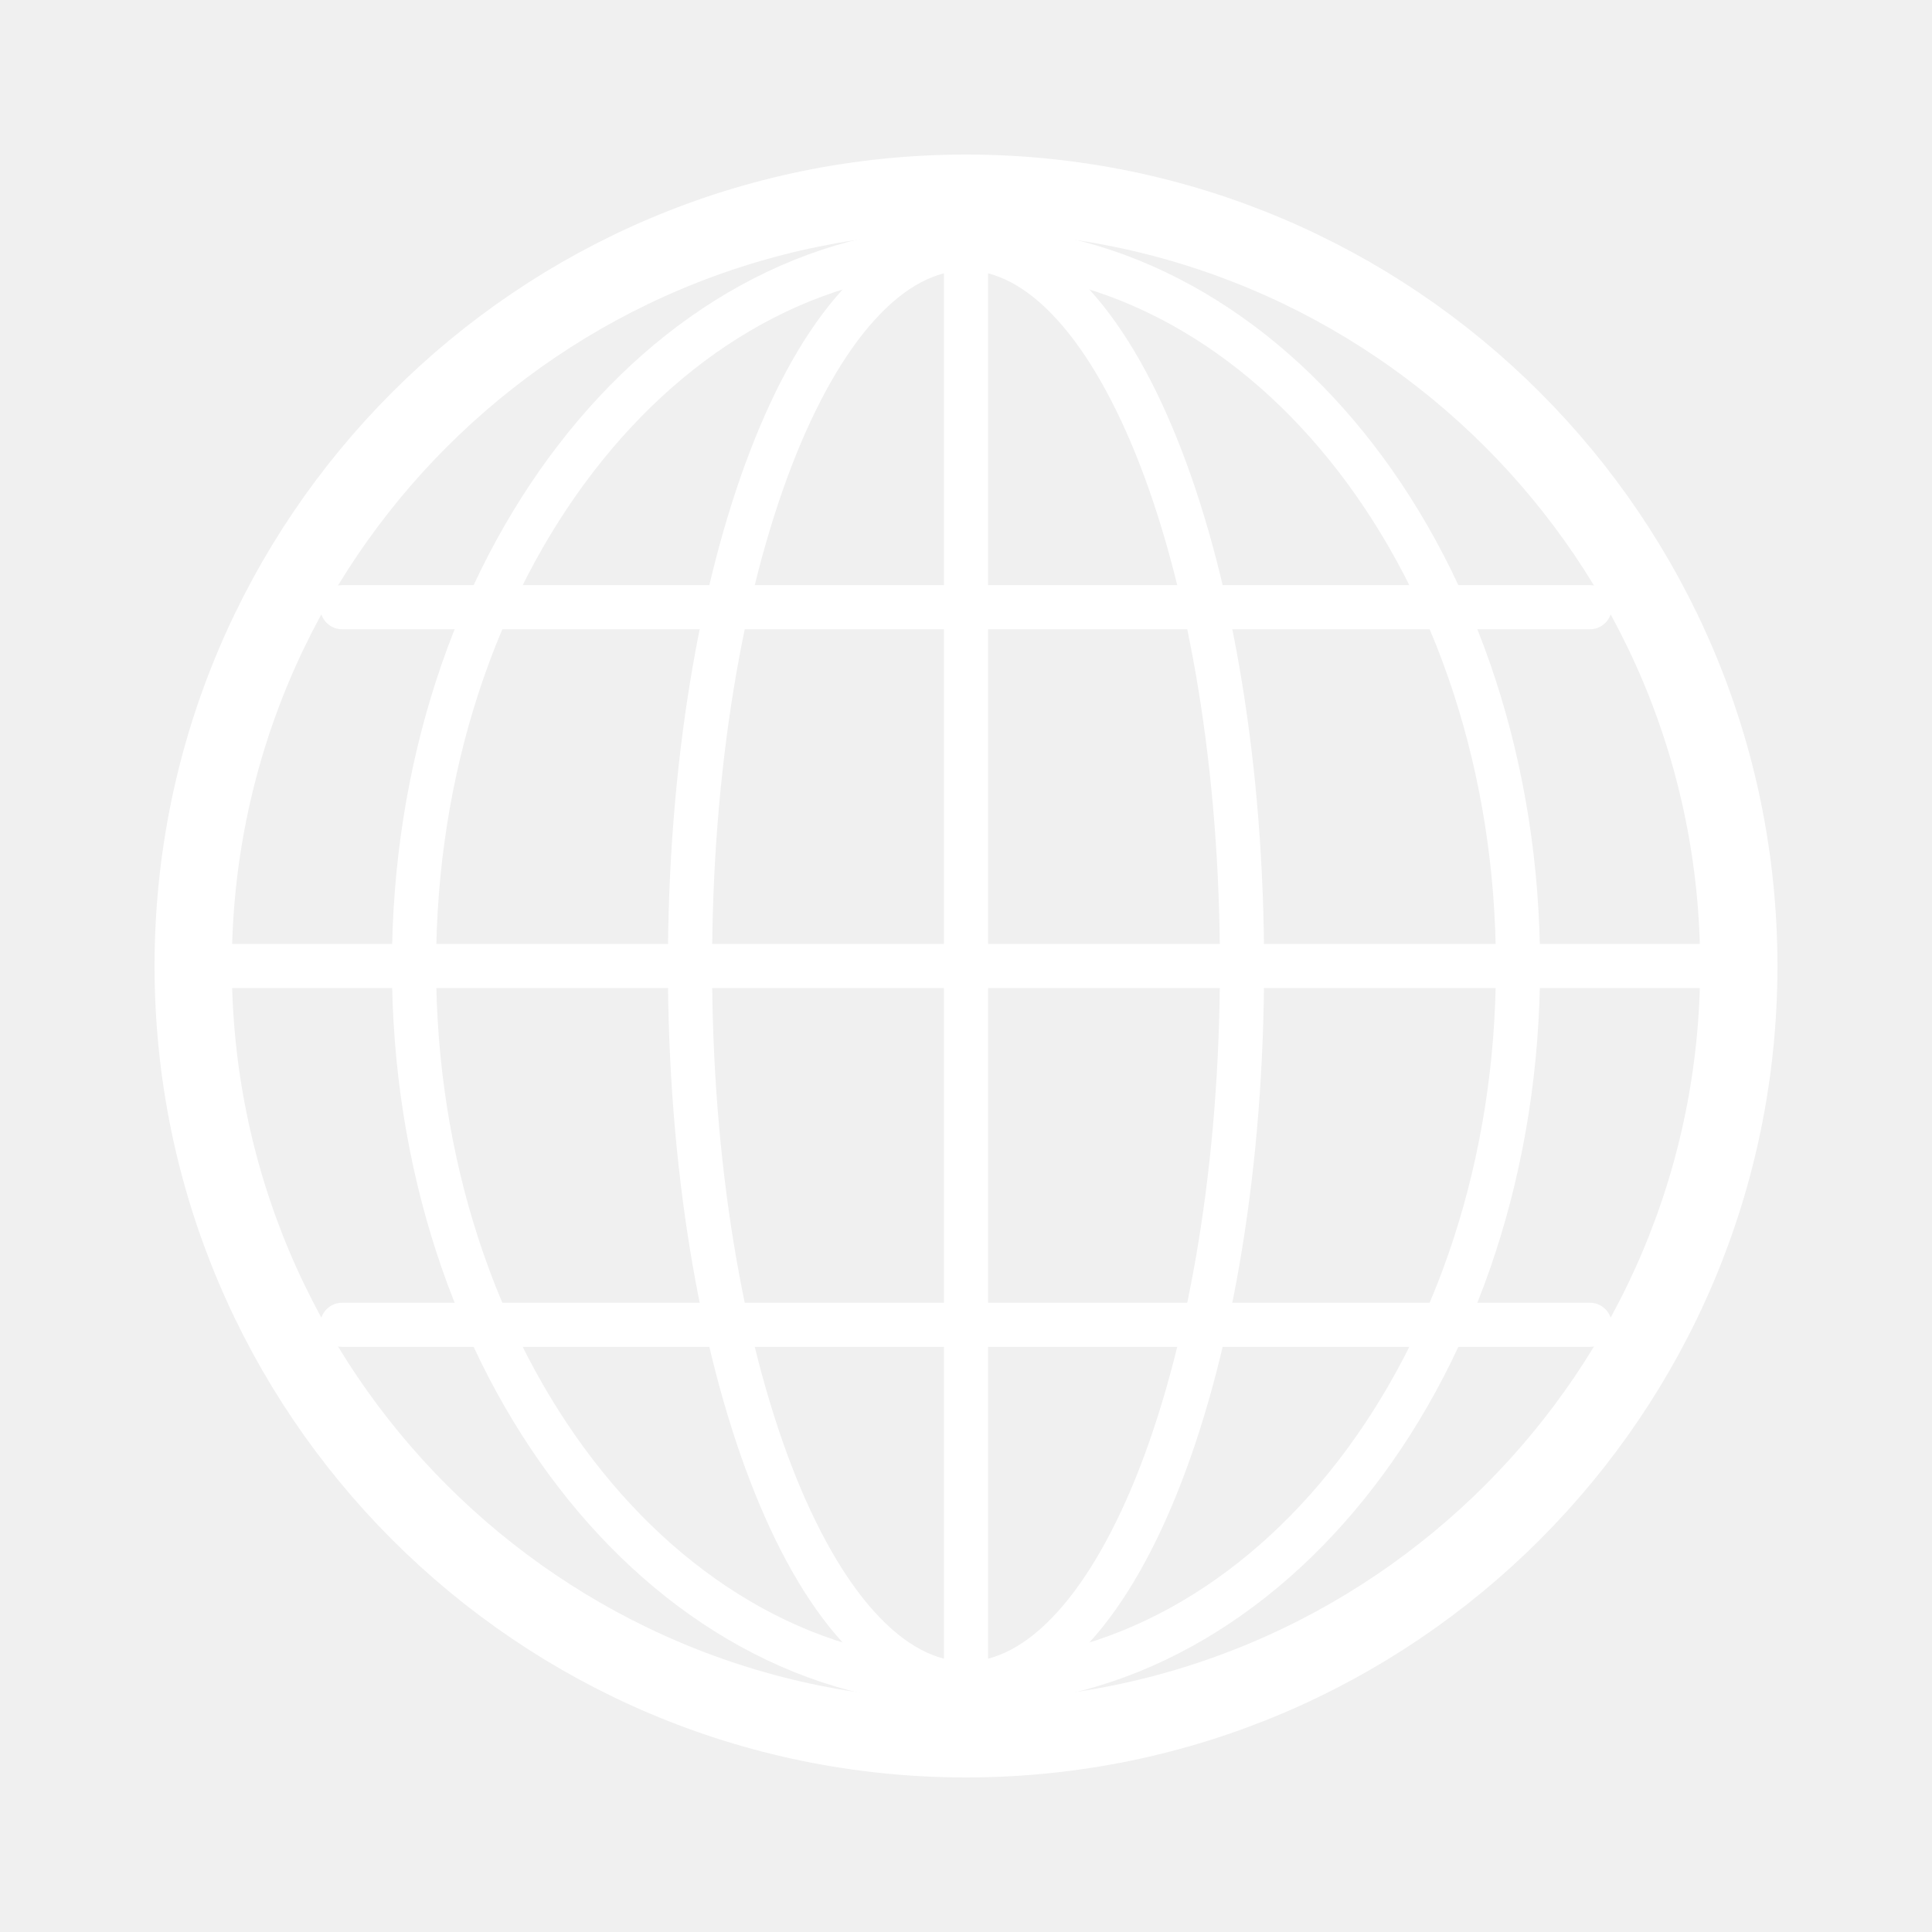
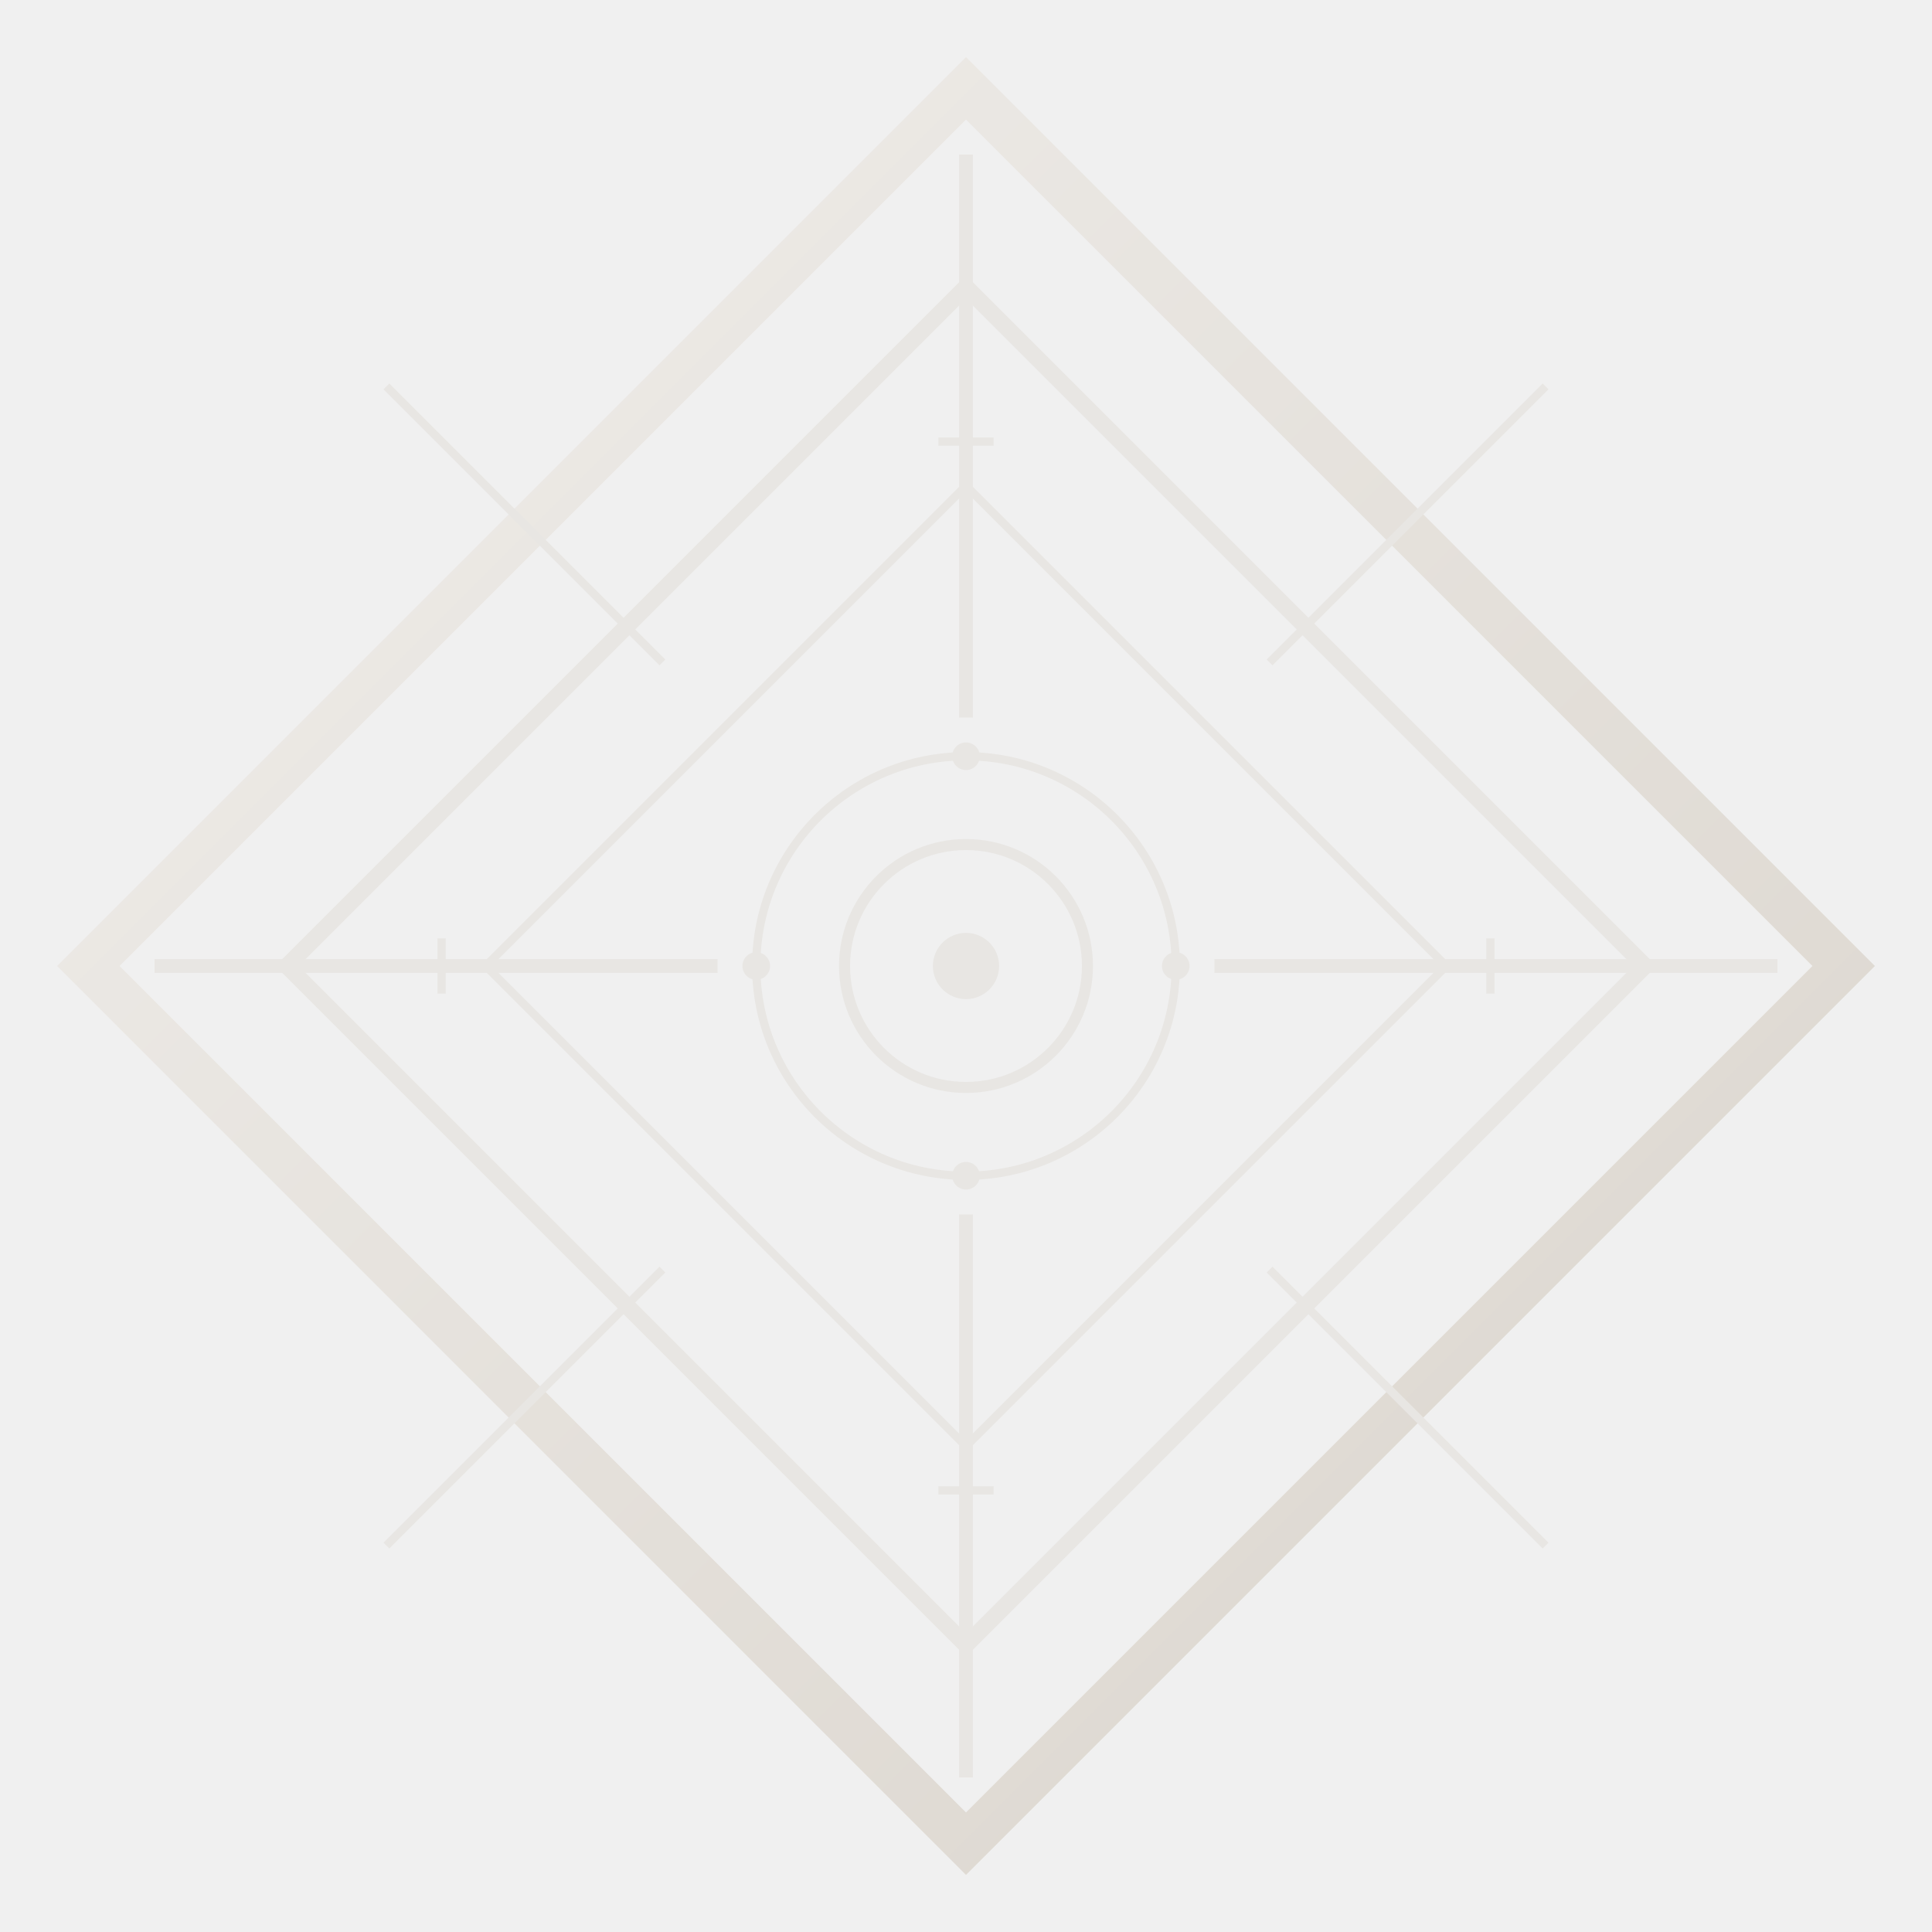
<svg xmlns="http://www.w3.org/2000/svg" viewBox="0 0 350 350">
-   <circle cx="175" cy="175" r="140" fill="none" stroke="#ffffff" stroke-width="14" />
-   <g fill="none" stroke="#ffffff" stroke-width="8" stroke-linecap="round">
-     <line x1="35" y1="175" x2="315" y2="175" />
-     <line x1="62" y1="110" x2="288" y2="110" />
-     <line x1="62" y1="240" x2="288" y2="240" />
-     <ellipse cx="175" cy="175" rx="50" ry="130" />
-     <ellipse cx="175" cy="175" rx="100" ry="130" />
-     <line x1="175" y1="45" x2="175" y2="305" />
-   </g>
+   <defs>
+     <linearGradient id="emblem-glow" x1="0" y1="0" x2="1" y2="1">
+       <stop offset="0%" stop-color="#f0eeeb" />
+       <stop offset="100%" stop-color="#dad4cc" />
+     </linearGradient>
+   </defs>
+   <polygon points="175,16 334,175 175,334 16,175" fill="none" stroke="url(#emblem-glow)" stroke-width="8" stroke-linejoin="miter" />
+   <polygon points="175,52 298,175 175,298 52,175" fill="none" stroke="#e8e6e3" stroke-width="3" stroke-linejoin="miter" />
+   <polygon points="175,88 262,175 175,262 88,175" fill="none" stroke="#e8e6e3" stroke-width="1.5" stroke-linejoin="miter" />
+   <line x1="175" y1="28" x2="175" y2="130" stroke="#e8e6e3" stroke-width="2.5" />
+   <line x1="175" y1="220" x2="175" y2="322" stroke="#e8e6e3" stroke-width="2.5" />
+   <line x1="28" y1="175" x2="130" y2="175" stroke="#e8e6e3" stroke-width="2.5" />
+   <line x1="220" y1="175" x2="322" y2="175" stroke="#e8e6e3" stroke-width="2.5" />
+   <line x1="70" y1="70" x2="120" y2="120" stroke="#e8e6e3" stroke-width="1.5" />
+   <line x1="280" y1="70" x2="230" y2="120" stroke="#e8e6e3" stroke-width="1.5" />
+   <line x1="70" y1="280" x2="120" y2="230" stroke="#e8e6e3" stroke-width="1.5" />
+   <line x1="280" y1="280" x2="230" y2="230" stroke="#e8e6e3" stroke-width="1.5" />
+   <line x1="170" y1="80" x2="180" y2="80" stroke="#e8e6e3" stroke-width="1.5" />
+   <line x1="170" y1="270" x2="180" y2="270" stroke="#e8e6e3" stroke-width="1.5" />
+   <line x1="80" y1="170" x2="80" y2="180" stroke="#e8e6e3" stroke-width="1.5" />
+   <line x1="270" y1="170" x2="270" y2="180" stroke="#e8e6e3" stroke-width="1.5" />
+   <circle cx="175" cy="175" r="38" fill="none" stroke="#e8e6e3" stroke-width="1.5" />
+   <circle cx="175" cy="175" r="22" fill="none" stroke="#e8e6e3" stroke-width="2" />
+   <circle cx="175" cy="175" r="6" fill="#e8e6e3" />
+   <circle cx="175" cy="137" r="2.5" fill="#e8e6e3" />
+   <circle cx="175" cy="213" r="2.5" fill="#e8e6e3" />
+   <circle cx="137" cy="175" r="2.5" fill="#e8e6e3" />
+   <circle cx="213" cy="175" r="2.5" fill="#e8e6e3" />
</svg>
